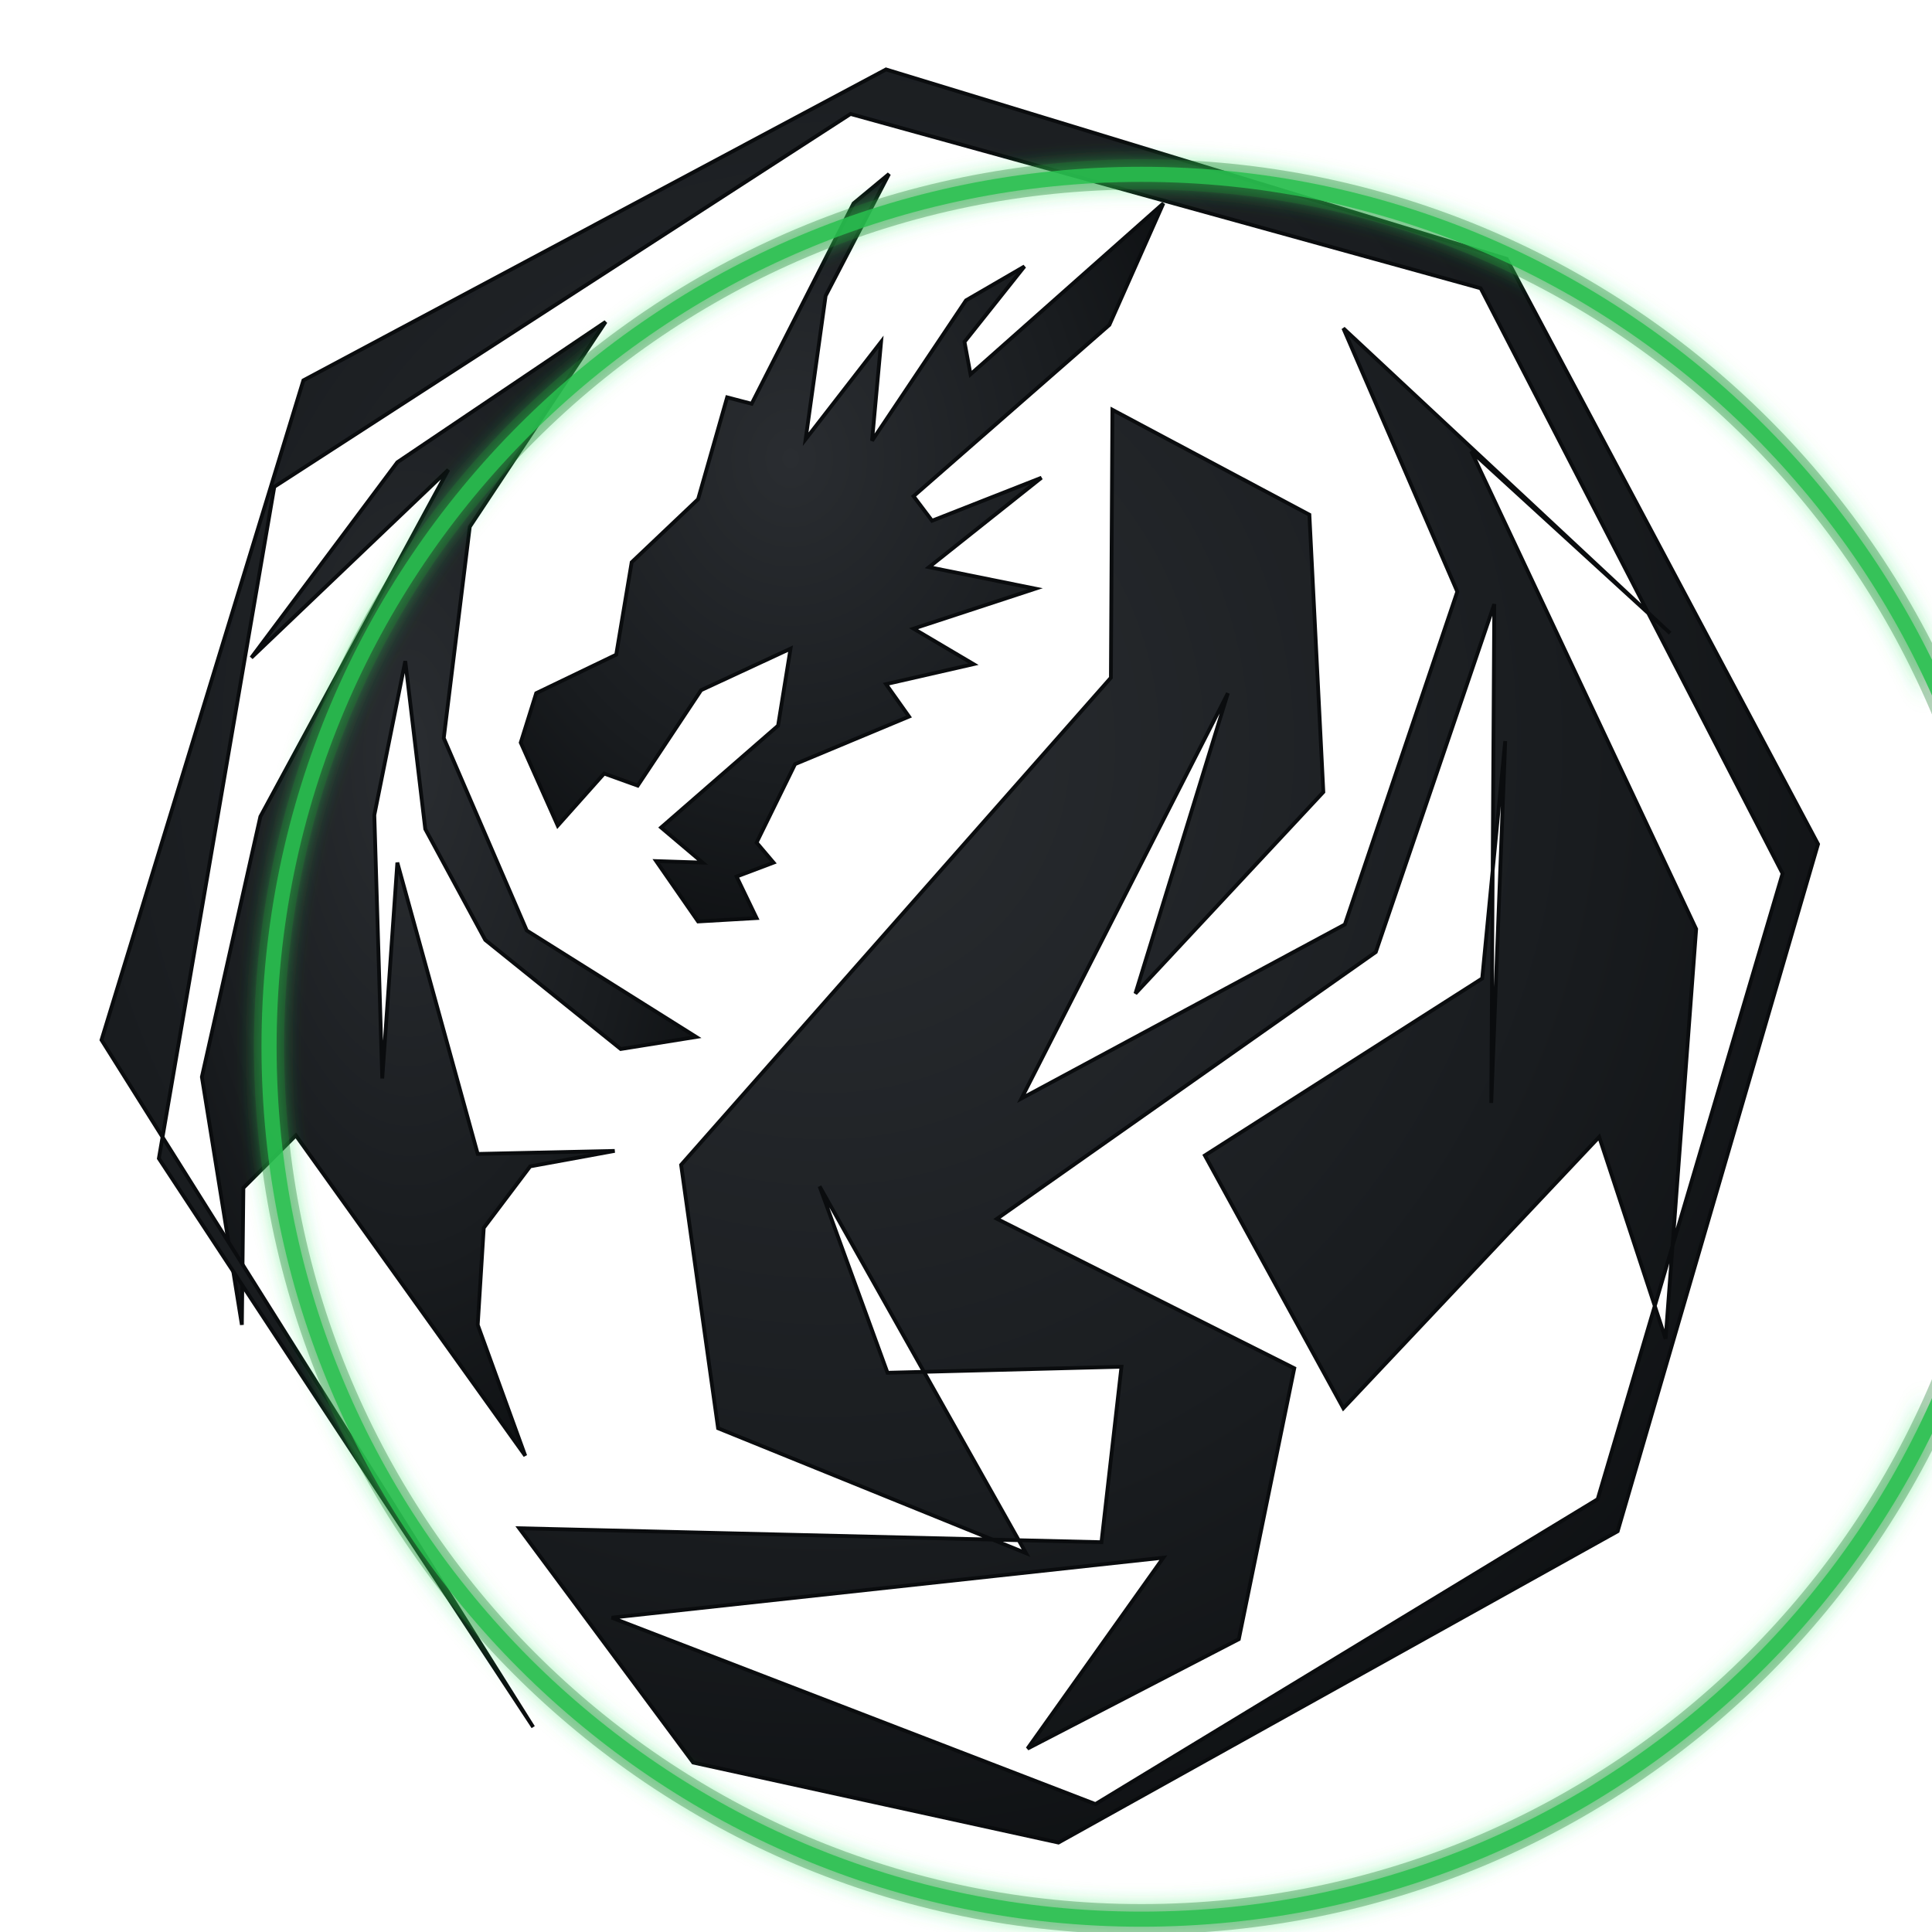
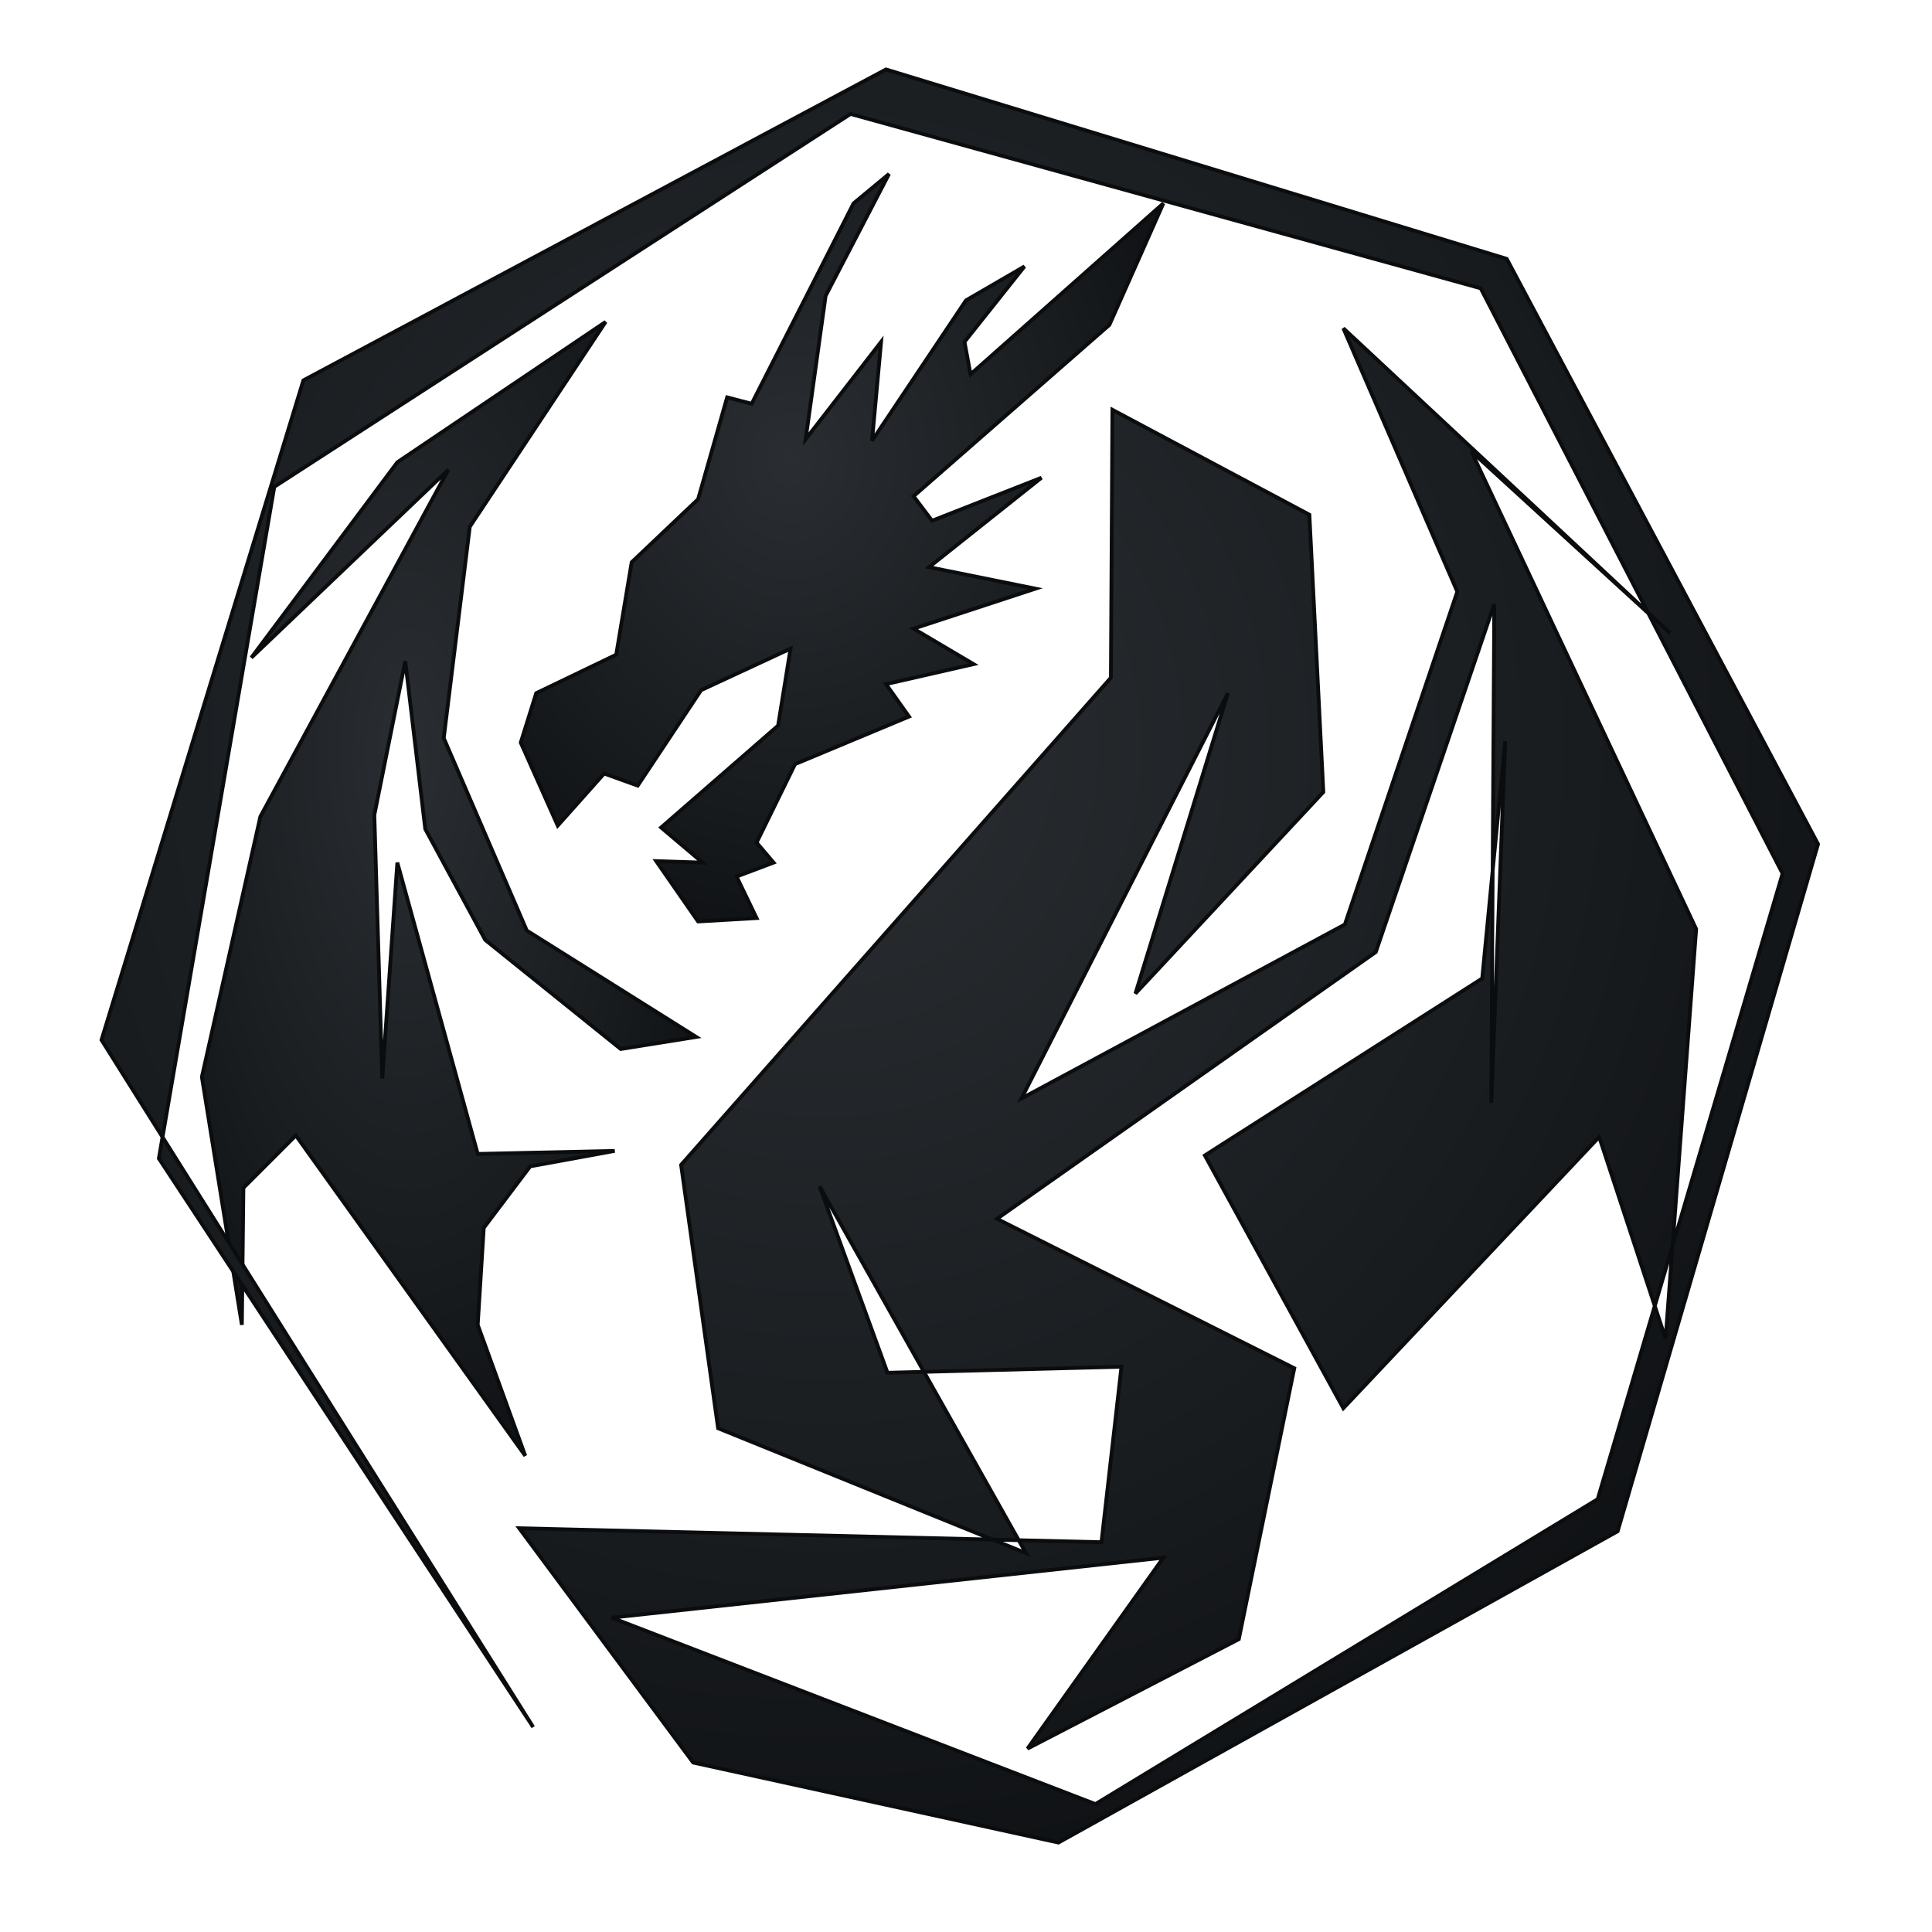
<svg xmlns="http://www.w3.org/2000/svg" viewBox="0 0 512 512" width="512" height="512" role="img" aria-label="Kali dragon">
  <defs>
    <radialGradient id="dg" cx="42%" cy="38%" r="75%">
      <stop offset="0%" stop-color="#2a2d31" />
      <stop offset="60%" stop-color="#191c1f" />
      <stop offset="100%" stop-color="#0b0d0f" />
    </radialGradient>
    <filter id="rg" x="-30%" y="-30%" width="160%" height="160%">
      <feGaussianBlur stdDeviation="3" result="b" />
      <feMerge>
        <feMergeNode in="b" />
        <feMergeNode in="SourceGraphic" />
      </feMerge>
    </filter>
  </defs>
  <g fill="url(#dg)" fill-rule="evenodd" stroke="#0a0c0e" stroke-width="1">
    <path d="M 160.5 85.3 L 105.3 122.5 L 66.6 174.3 L 118.8 124.5 L 69.0 216.4 L 53.5 285.4 L 64.1 351.1 L 64.5 314.8 L 78.4 300.9 L 139.2 385.8 L 126.6 351.1 L 128.2 325.4 L 140.5 309.1 L 162.9 305.0 L 126.6 305.8 L 105.3 228.6 L 101.3 285.8 L 99.2 216.0 L 107.4 175.2 L 112.7 219.7 L 128.6 249.1 L 164.5 278.0 L 184.5 274.8 L 139.6 246.6 L 117.6 195.6 L 124.5 139.6 Z" />
    <path d="M 308.3 53.9 L 257.2 99.2 L 255.6 90.6 L 271.5 70.6 L 256.0 79.6 L 231.1 116.8 L 233.5 90.6 L 213.5 116.4 L 218.8 78.4 L 235.6 46.1 L 226.2 53.9 L 199.2 107.0 L 192.7 105.3 L 185.0 132.3 L 167.4 149.0 L 163.3 173.5 L 142.1 183.7 L 138.0 196.8 L 147.8 218.8 L 160.1 205.0 L 169.0 208.2 L 185.8 182.9 L 209.5 171.9 L 206.2 192.3 L 175.2 219.3 L 186.2 228.6 L 173.9 228.2 L 185.0 244.2 L 200.5 243.3 L 195.2 232.3 L 205.0 228.6 L 200.5 223.3 L 210.7 202.5 L 240.9 189.9 L 234.8 181.3 L 258.0 176.0 L 242.1 166.6 L 274.4 156.0 L 246.2 150.3 L 276.0 126.6 L 247.0 138.0 L 242.1 131.5 L 294.0 86.1 Z" />
    <path d="M 234.8 18.4 L 80.4 100.8 L 26.9 275.6 L 141.3 457.7 L 42.1 307.0 L 72.7 129.0 L 225.4 30.2 L 392.4 76.4 L 472.4 231.5 L 423.4 397.3 L 290.3 478.1 L 162.1 428.7 L 308.3 412.8 L 272.3 463.4 L 328.3 434.4 L 343.0 362.6 L 264.2 323.0 L 364.6 252.3 L 396.0 160.1 L 395.2 292.3 L 398.9 196.4 L 392.8 259.3 L 319.3 306.2 L 356.0 373.2 L 423.8 301.3 L 441.4 354.8 L 449.5 246.2 L 389.9 119.6 L 442.6 167.8 L 356.0 87.0 L 386.2 156.8 L 356.4 245.0 L 270.7 291.1 L 325.4 183.7 L 300.9 263.3 L 350.7 209.9 L 347.0 136.4 L 294.8 108.6 L 294.4 179.6 L 180.5 308.7 L 190.3 378.5 L 271.9 411.6 L 217.2 314.4 L 235.2 363.8 L 297.2 362.2 L 291.9 408.7 L 137.6 405.0 L 183.7 467.1 L 280.5 488.3 L 428.7 405.8 L 481.8 223.7 L 399.3 68.6 Z" />
  </g>
-   <circle cx="302.5" cy="277.4" r="231.2" fill="none" stroke="#2ee65f" stroke-width="4" filter="url(#rg)" opacity="0.9" />
-   <circle cx="302.5" cy="277.4" r="231.2" fill="none" stroke="#1f7a32" stroke-width="8" opacity="0.35" />
</svg>
